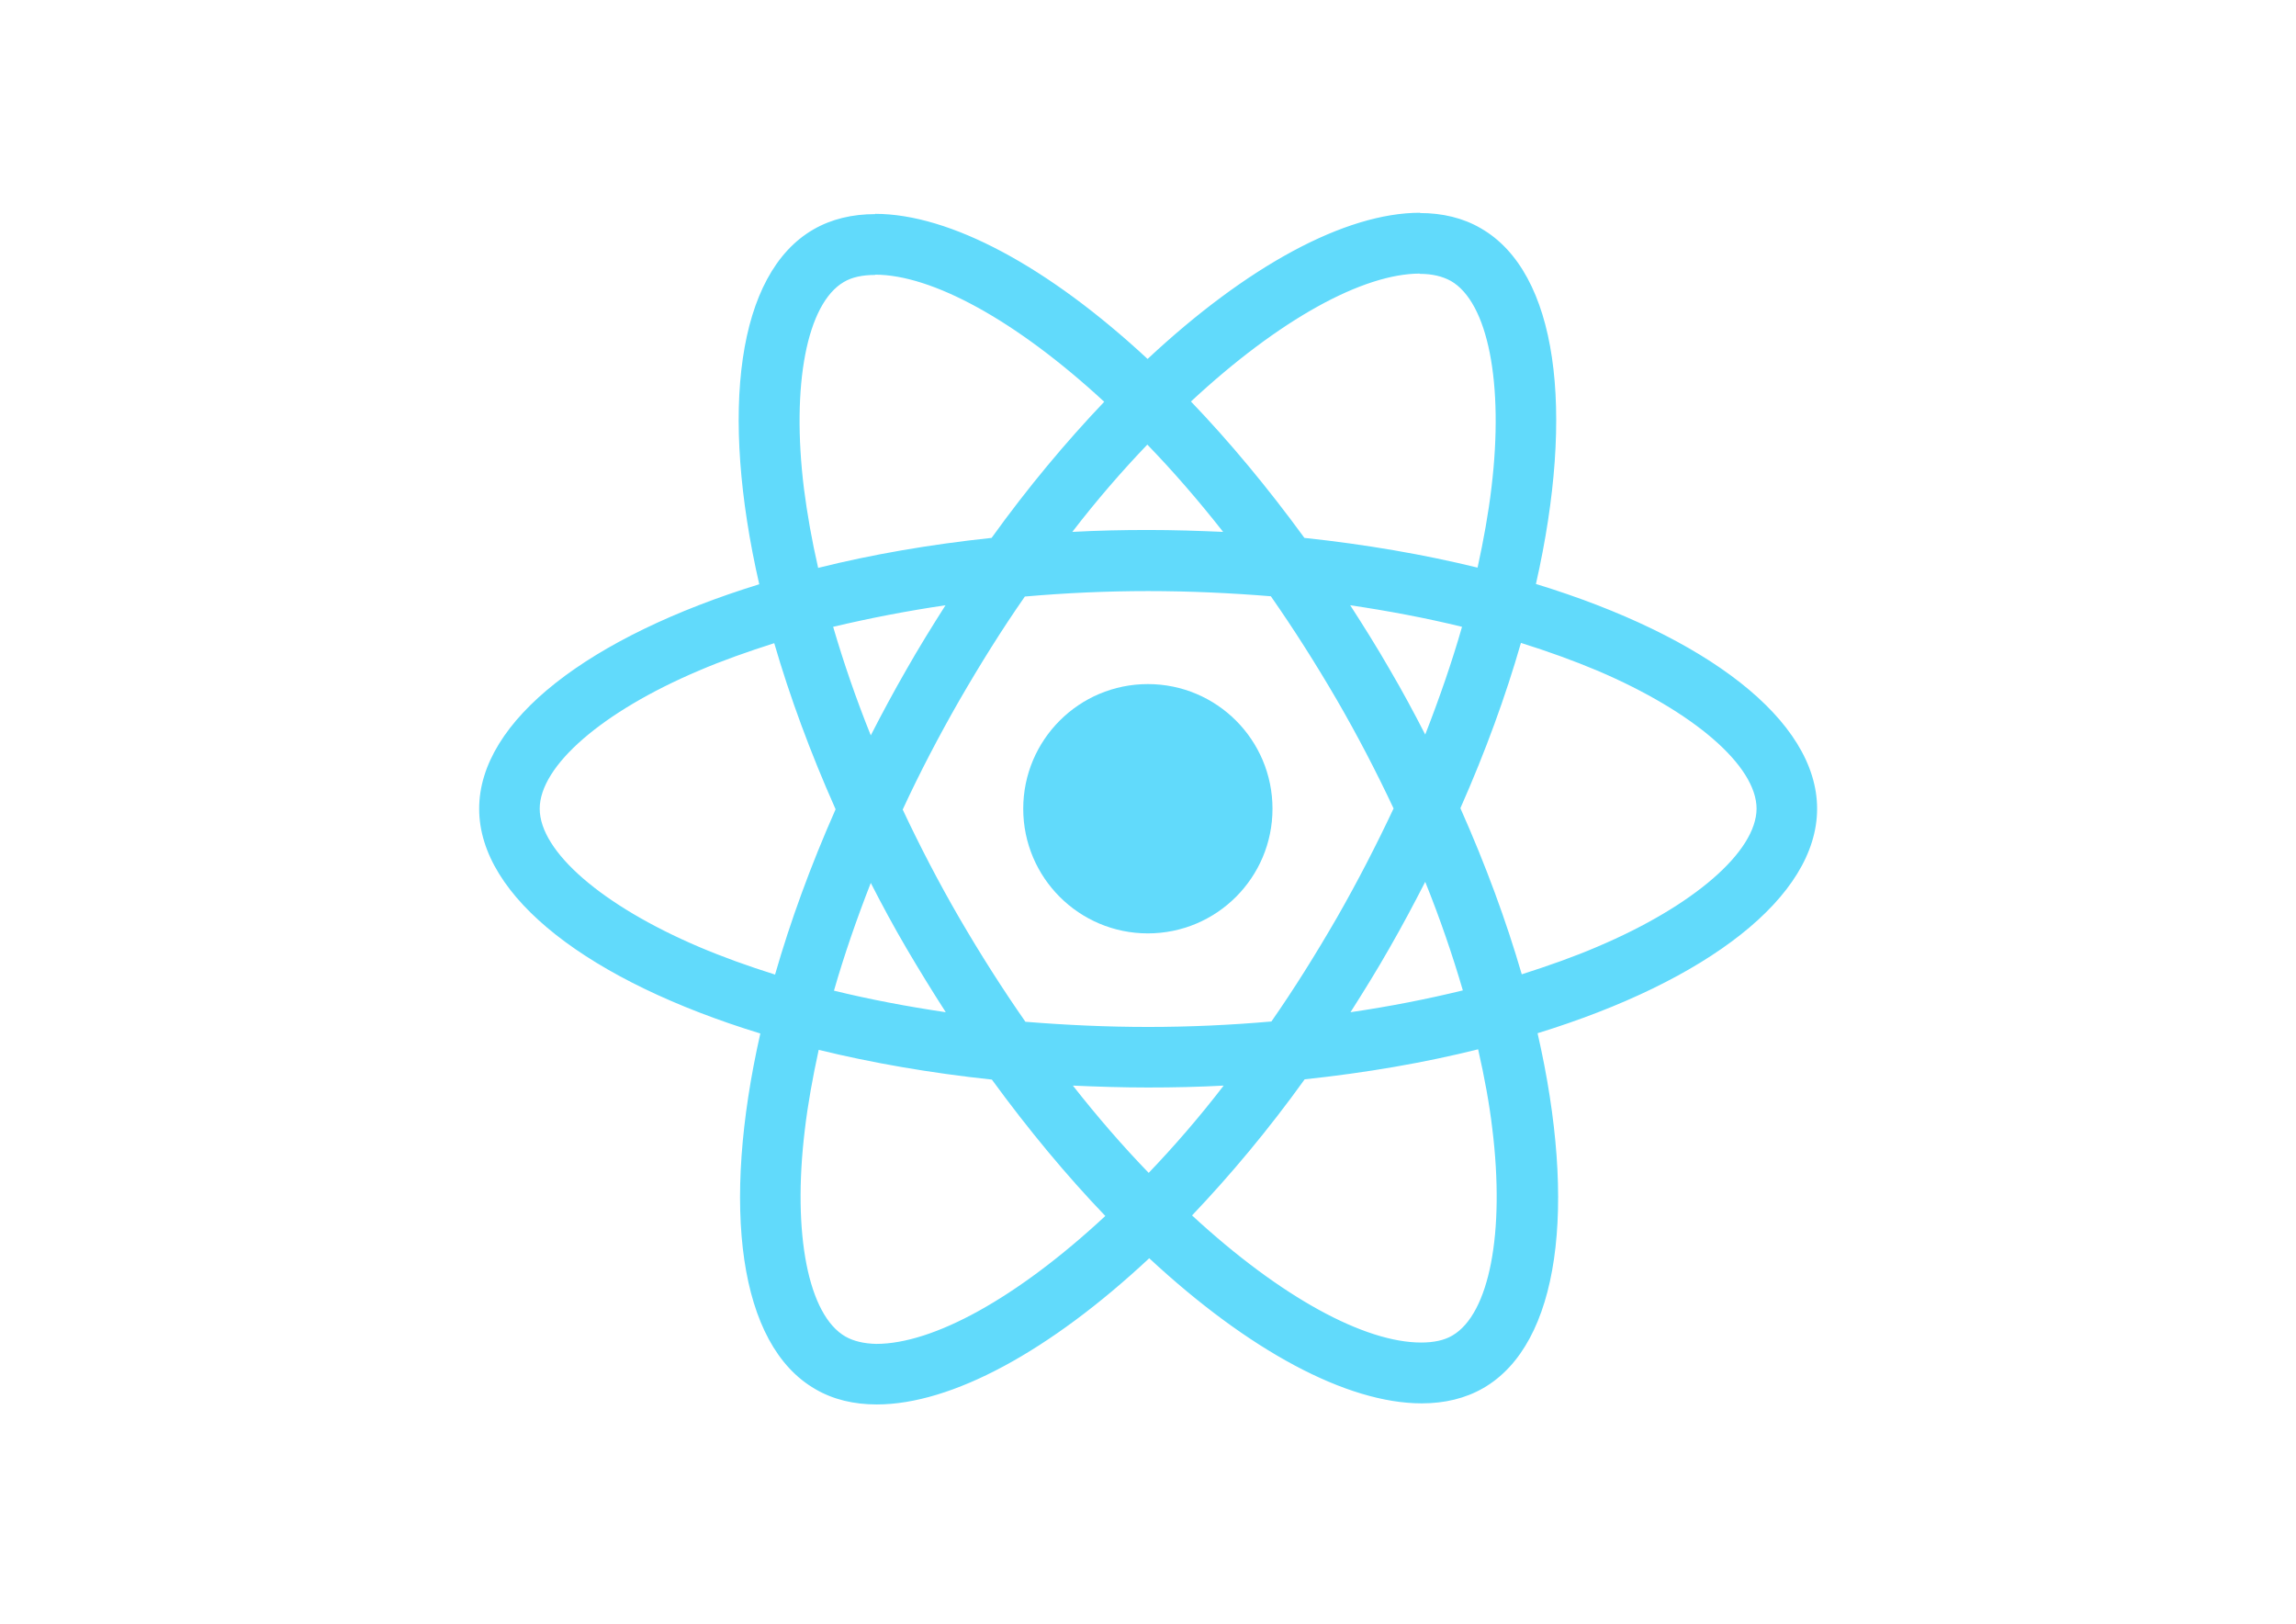
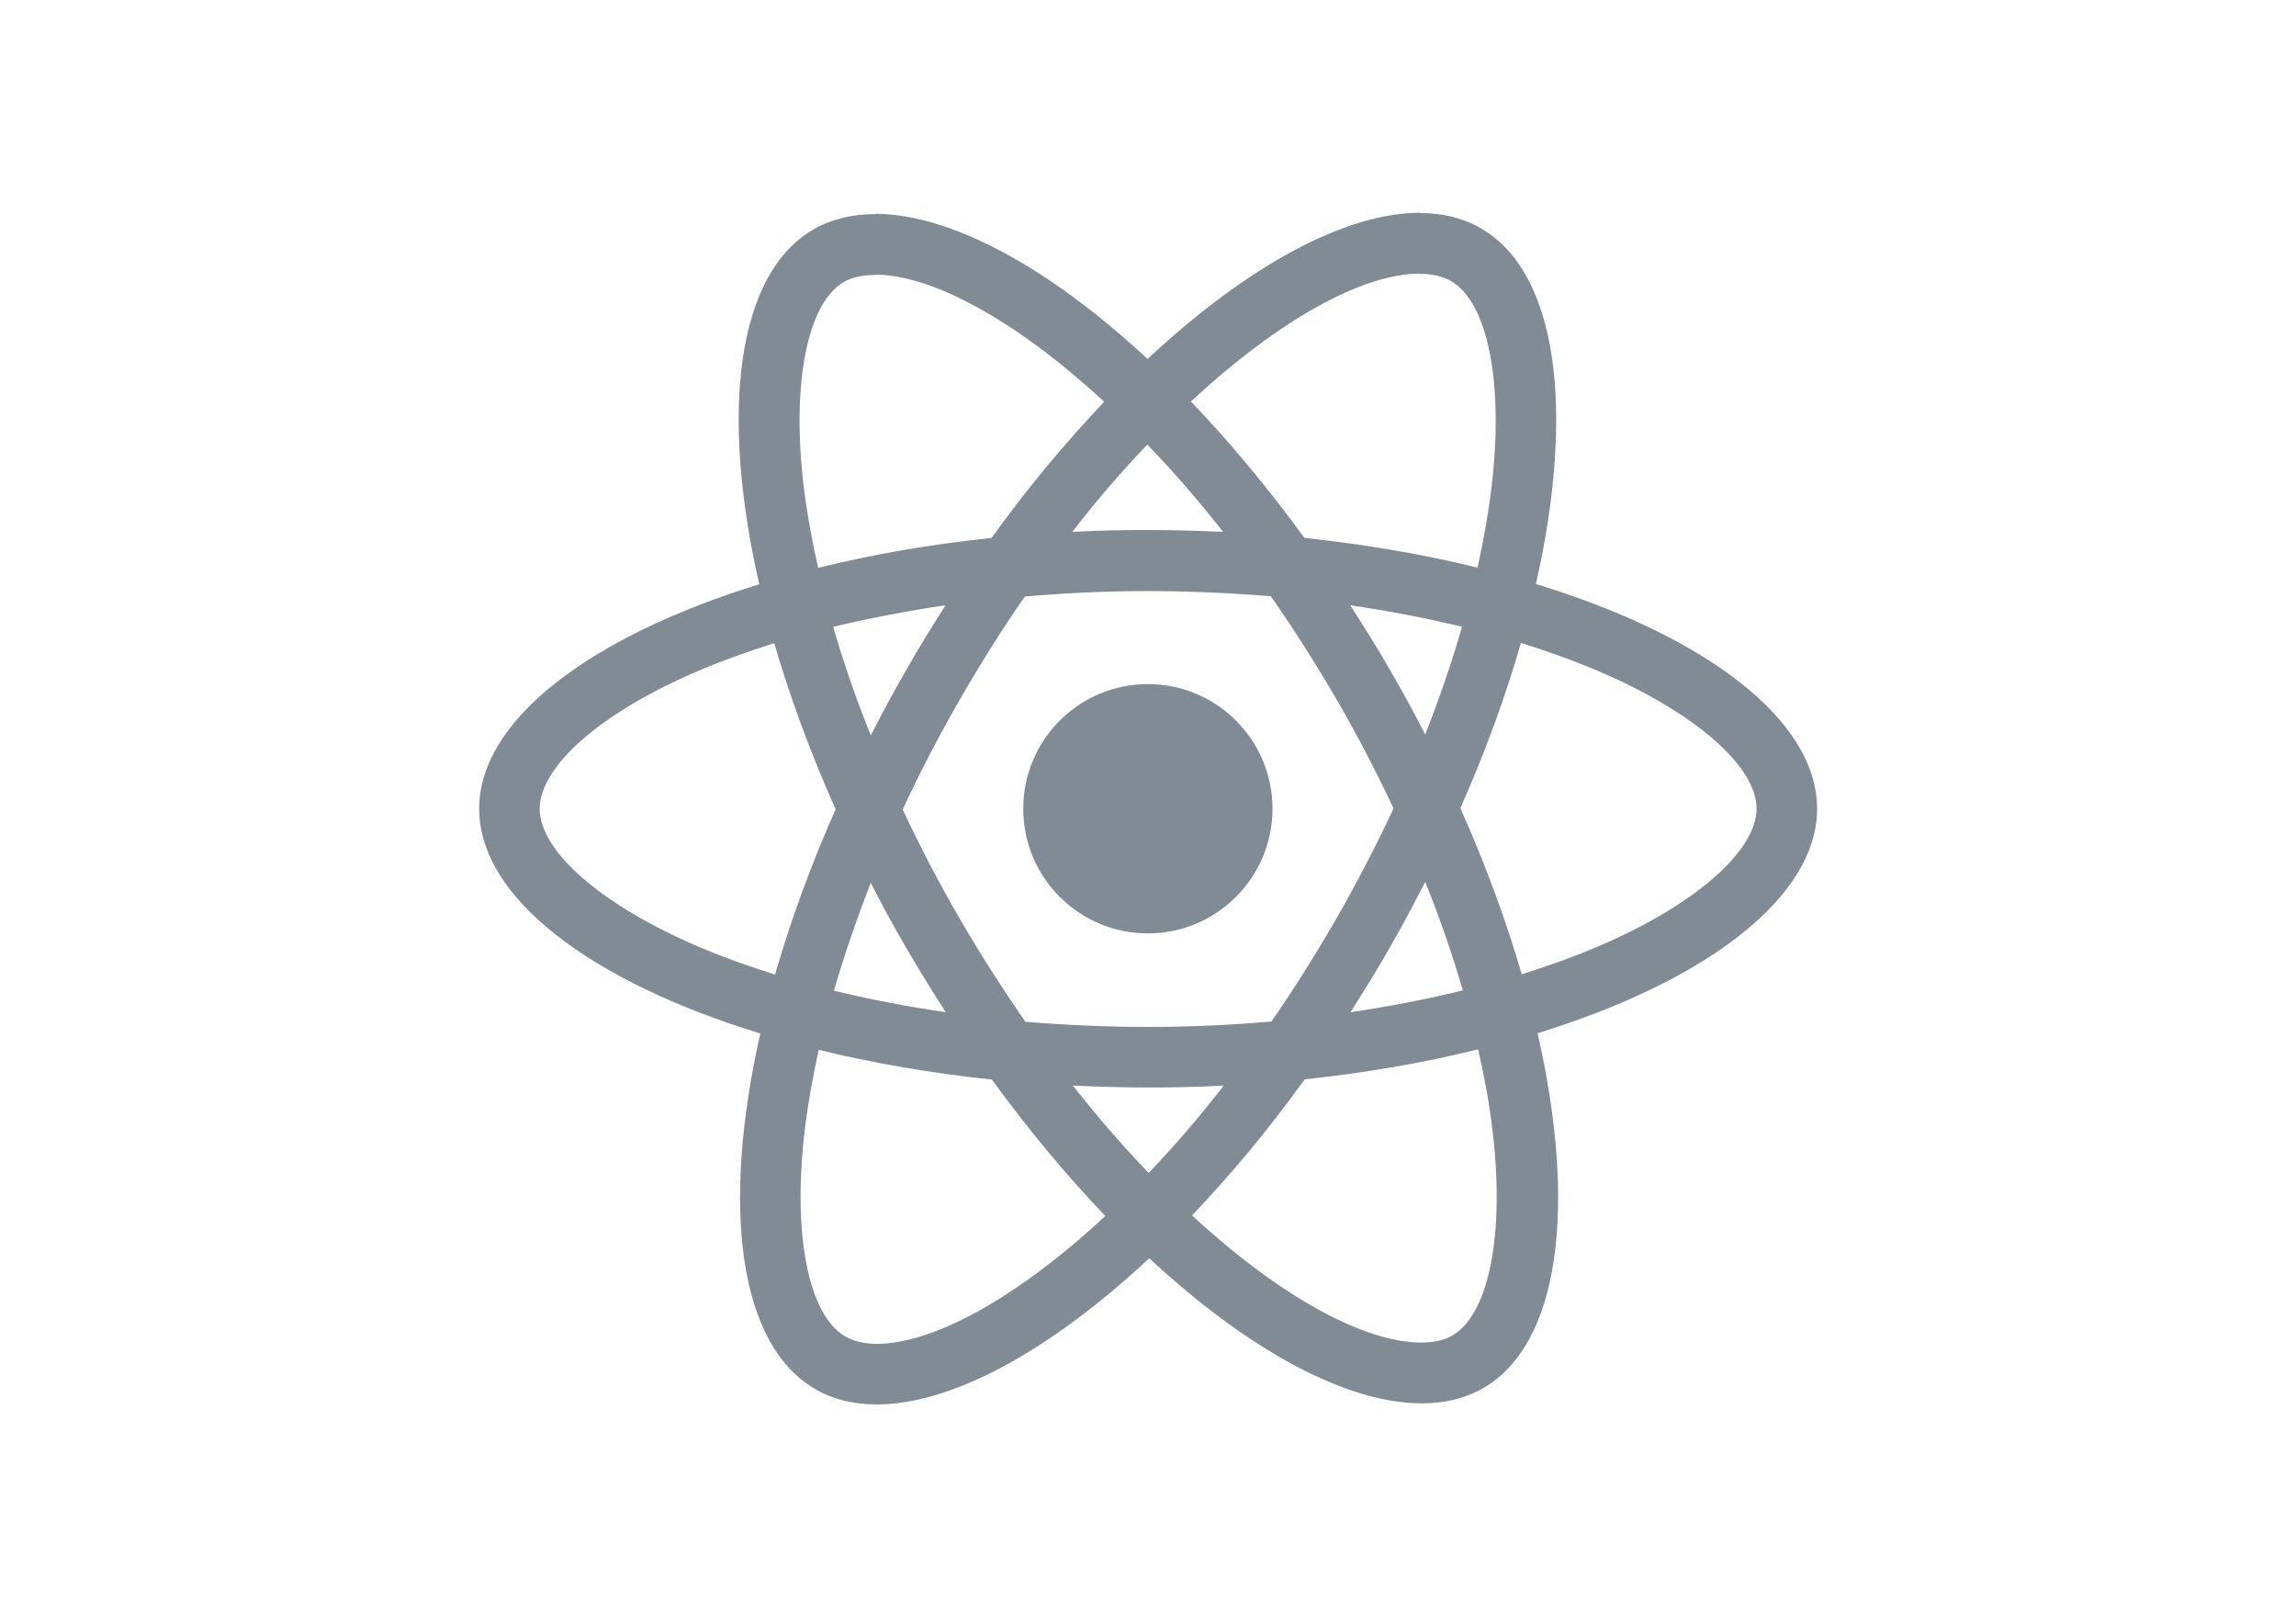
<svg xmlns="http://www.w3.org/2000/svg" viewBox="0 0 841.9 595.3">
-   <g fill="#61DAFB">
+   <g fill="#808B96">
    <path d="M666.3 296.5c0-32.5-40.7-63.3-103.1-82.4 14.4-63.6 8-114.2-20.2-130.4-6.5-3.8-14.1-5.6-22.4-5.6v22.3c4.6 0 8.3.9 11.4 2.6 13.6 7.8 19.5 37.5 14.9 75.7-1.1 9.4-2.9 19.3-5.1 29.4-19.6-4.8-41-8.5-63.5-10.9-13.5-18.5-27.5-35.3-41.6-50 32.6-30.3 63.2-46.9 84-46.9V78c-27.5 0-63.5 19.6-99.9 53.6-36.4-33.8-72.4-53.2-99.9-53.2v22.3c20.7 0 51.4 16.5 84 46.6-14 14.7-28 31.4-41.3 49.9-22.6 2.4-44 6.1-63.6 11-2.3-10-4-19.7-5.2-29-4.7-38.2 1.1-67.9 14.6-75.8 3-1.8 6.9-2.6 11.5-2.6V78.5c-8.4 0-16 1.8-22.6 5.6-28.1 16.2-34.4 66.7-19.9 130.1-62.2 19.2-102.7 49.9-102.7 82.3 0 32.5 40.7 63.3 103.1 82.4-14.4 63.6-8 114.2 20.2 130.4 6.5 3.8 14.1 5.6 22.5 5.6 27.5 0 63.5-19.6 99.9-53.6 36.4 33.8 72.4 53.2 99.9 53.2 8.4 0 16-1.8 22.6-5.6 28.1-16.2 34.4-66.7 19.9-130.1 62-19.1 102.5-49.9 102.5-82.3zm-130.2-66.7c-3.7 12.9-8.3 26.2-13.5 39.5-4.1-8-8.4-16-13.1-24-4.6-8-9.5-15.8-14.4-23.4 14.2 2.1 27.9 4.7 41 7.9zm-45.8 106.5c-7.8 13.5-15.8 26.3-24.1 38.2-14.9 1.3-30 2-45.2 2-15.1 0-30.2-.7-45-1.9-8.3-11.9-16.4-24.6-24.2-38-7.6-13.1-14.5-26.4-20.8-39.8 6.2-13.4 13.2-26.8 20.7-39.9 7.8-13.5 15.8-26.3 24.1-38.2 14.9-1.3 30-2 45.2-2 15.1 0 30.2.7 45 1.9 8.3 11.9 16.4 24.6 24.2 38 7.6 13.1 14.5 26.4 20.8 39.8-6.3 13.4-13.2 26.8-20.7 39.9zm32.3-13c5.4 13.4 10 26.8 13.8 39.8-13.1 3.2-26.9 5.9-41.2 8 4.9-7.7 9.8-15.6 14.4-23.7 4.6-8 8.9-16.1 13-24.1zM421.2 430c-9.3-9.6-18.6-20.3-27.8-32 9 .4 18.2.7 27.5.7 9.4 0 18.7-.2 27.8-.7-9 11.7-18.3 22.4-27.5 32zm-74.4-58.9c-14.2-2.1-27.9-4.7-41-7.9 3.7-12.9 8.3-26.2 13.5-39.5 4.1 8 8.4 16 13.1 24 4.7 8 9.5 15.8 14.4 23.4zM420.7 163c9.3 9.6 18.6 20.3 27.8 32-9-.4-18.2-.7-27.5-.7-9.4 0-18.7.2-27.8.7 9-11.7 18.3-22.4 27.5-32zm-74 58.9c-4.9 7.7-9.8 15.6-14.4 23.7-4.6 8-8.9 16-13 24-5.4-13.4-10-26.8-13.8-39.8 13.1-3.1 26.9-5.8 41.2-7.9zm-90.5 125.2c-35.4-15.1-58.3-34.9-58.3-50.6 0-15.7 22.9-35.6 58.3-50.6 8.6-3.7 18-7 27.7-10.1 5.7 19.6 13.2 40 22.5 60.9-9.2 20.8-16.6 41.1-22.2 60.6-9.9-3.1-19.3-6.5-28-10.2zM310 490c-13.6-7.8-19.5-37.5-14.9-75.7 1.1-9.4 2.9-19.3 5.1-29.4 19.6 4.8 41 8.5 63.5 10.9 13.5 18.5 27.5 35.3 41.6 50-32.6 30.3-63.2 46.9-84 46.9-4.5-.1-8.3-1-11.3-2.7zm237.2-76.2c4.7 38.2-1.1 67.9-14.6 75.8-3 1.8-6.9 2.6-11.5 2.6-20.7 0-51.4-16.5-84-46.6 14-14.7 28-31.4 41.3-49.9 22.6-2.4 44-6.1 63.6-11 2.3 10.1 4.1 19.8 5.2 29.1zm38.5-66.7c-8.6 3.7-18 7-27.7 10.1-5.7-19.6-13.2-40-22.5-60.9 9.2-20.8 16.6-41.1 22.2-60.6 9.9 3.1 19.3 6.5 28.1 10.2 35.4 15.1 58.3 34.9 58.3 50.6-.1 15.7-23 35.6-58.4 50.6zM320.8 78.4z" />
    <circle cx="420.9" cy="296.5" r="45.7" />
    <path d="M520.5 78.1z" />
  </g>
</svg>
